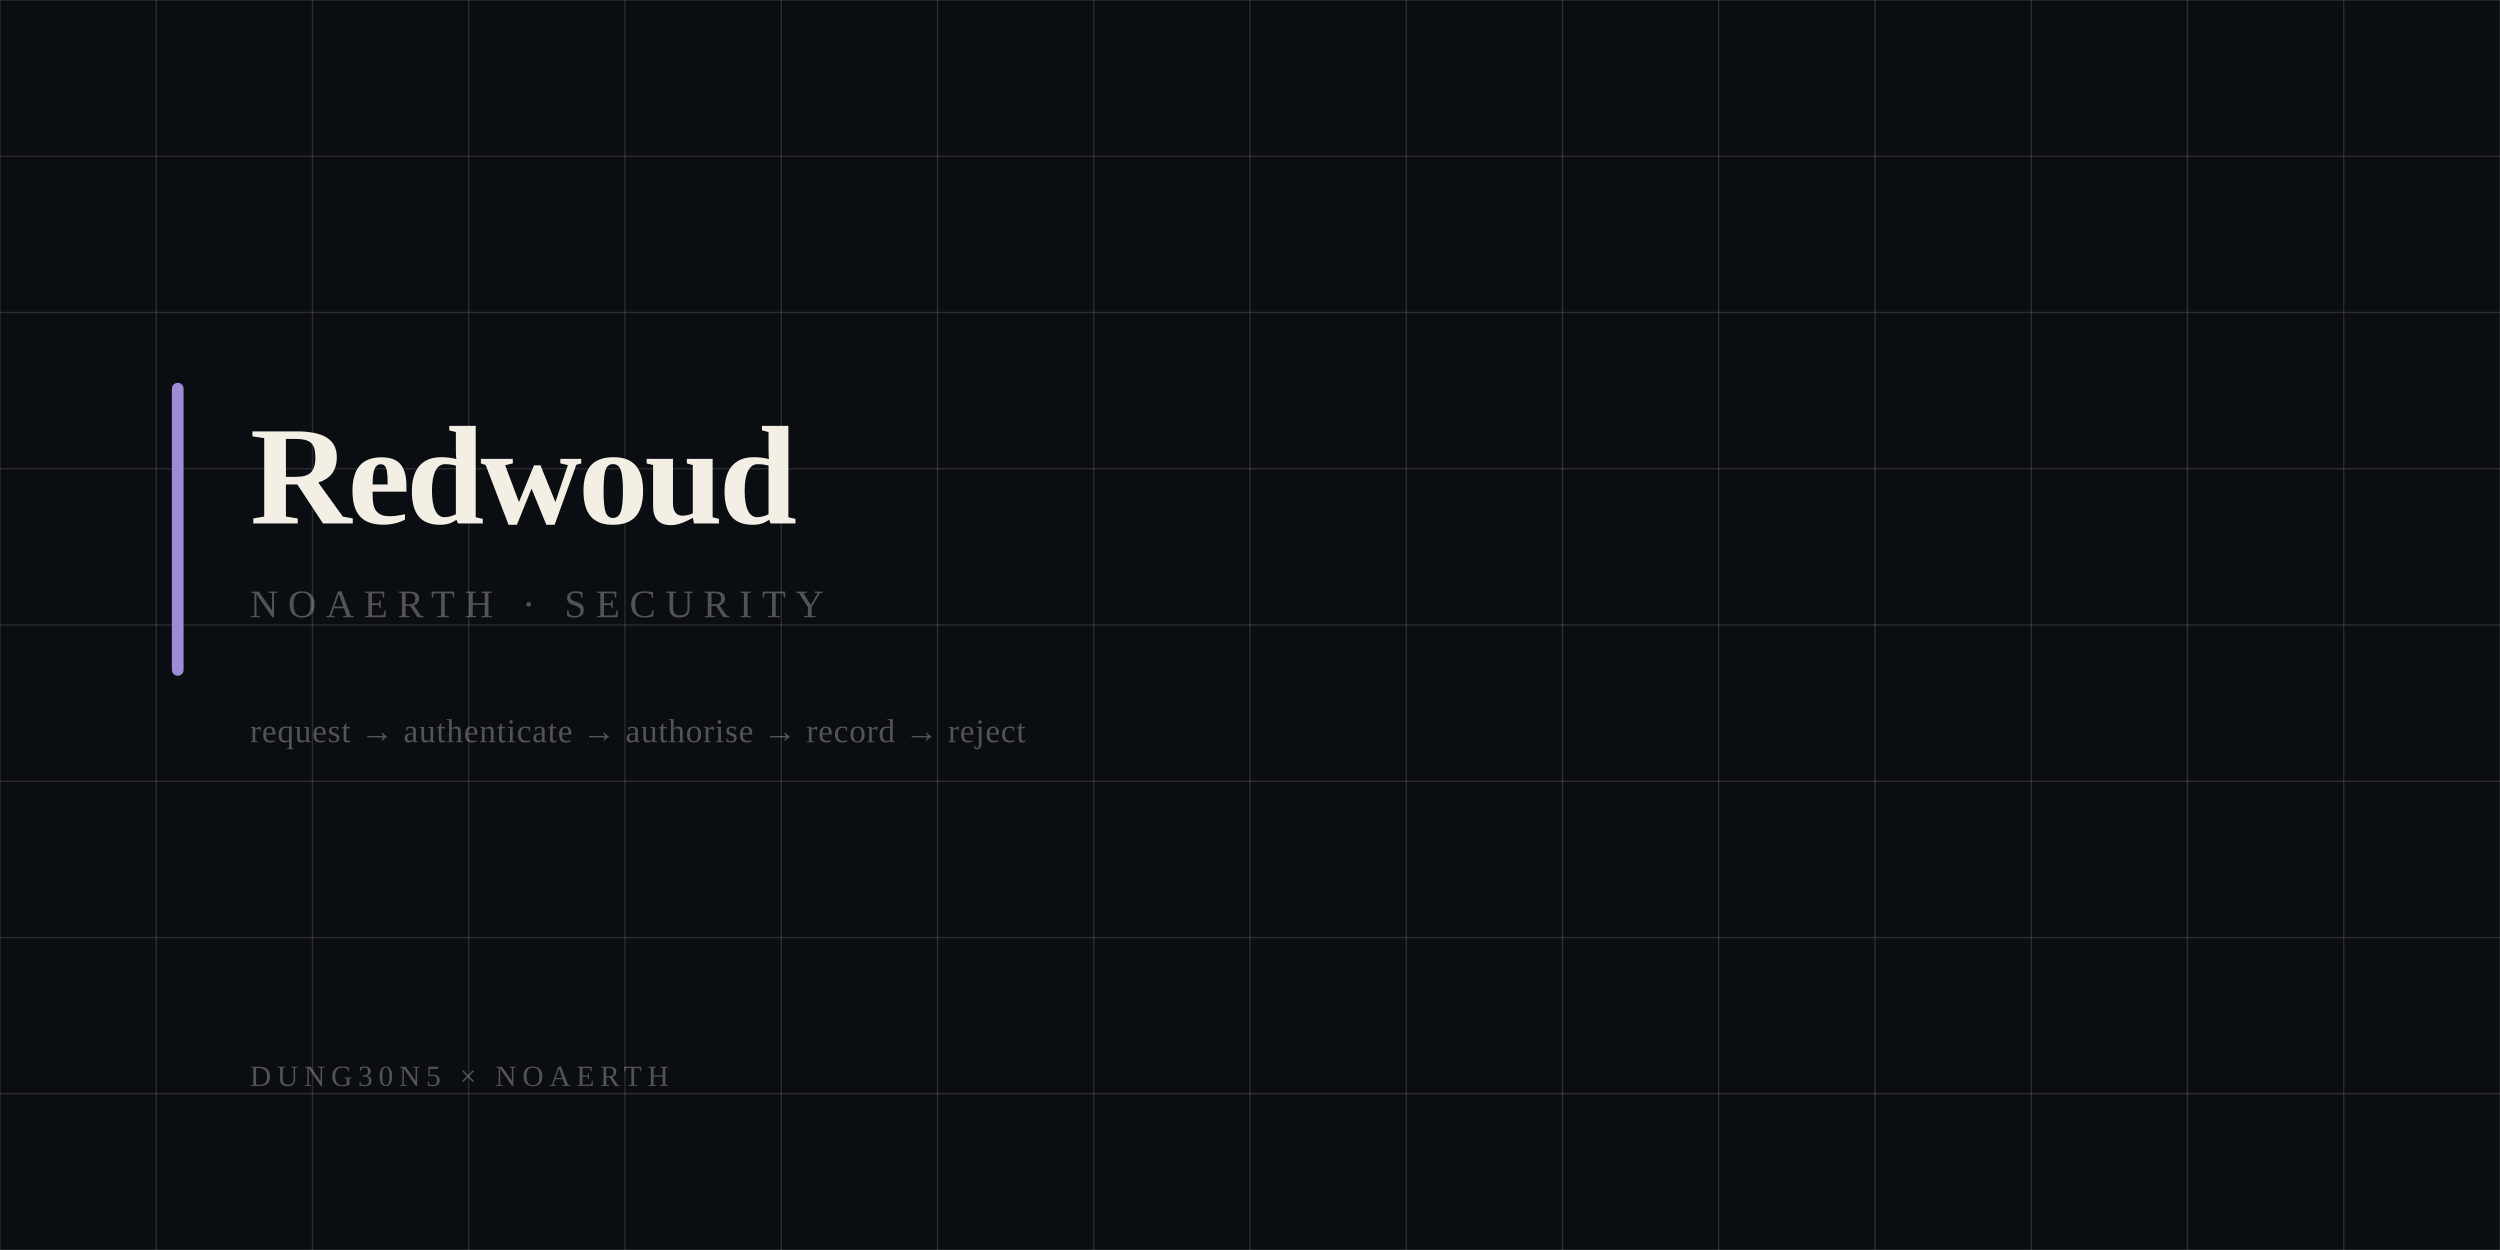
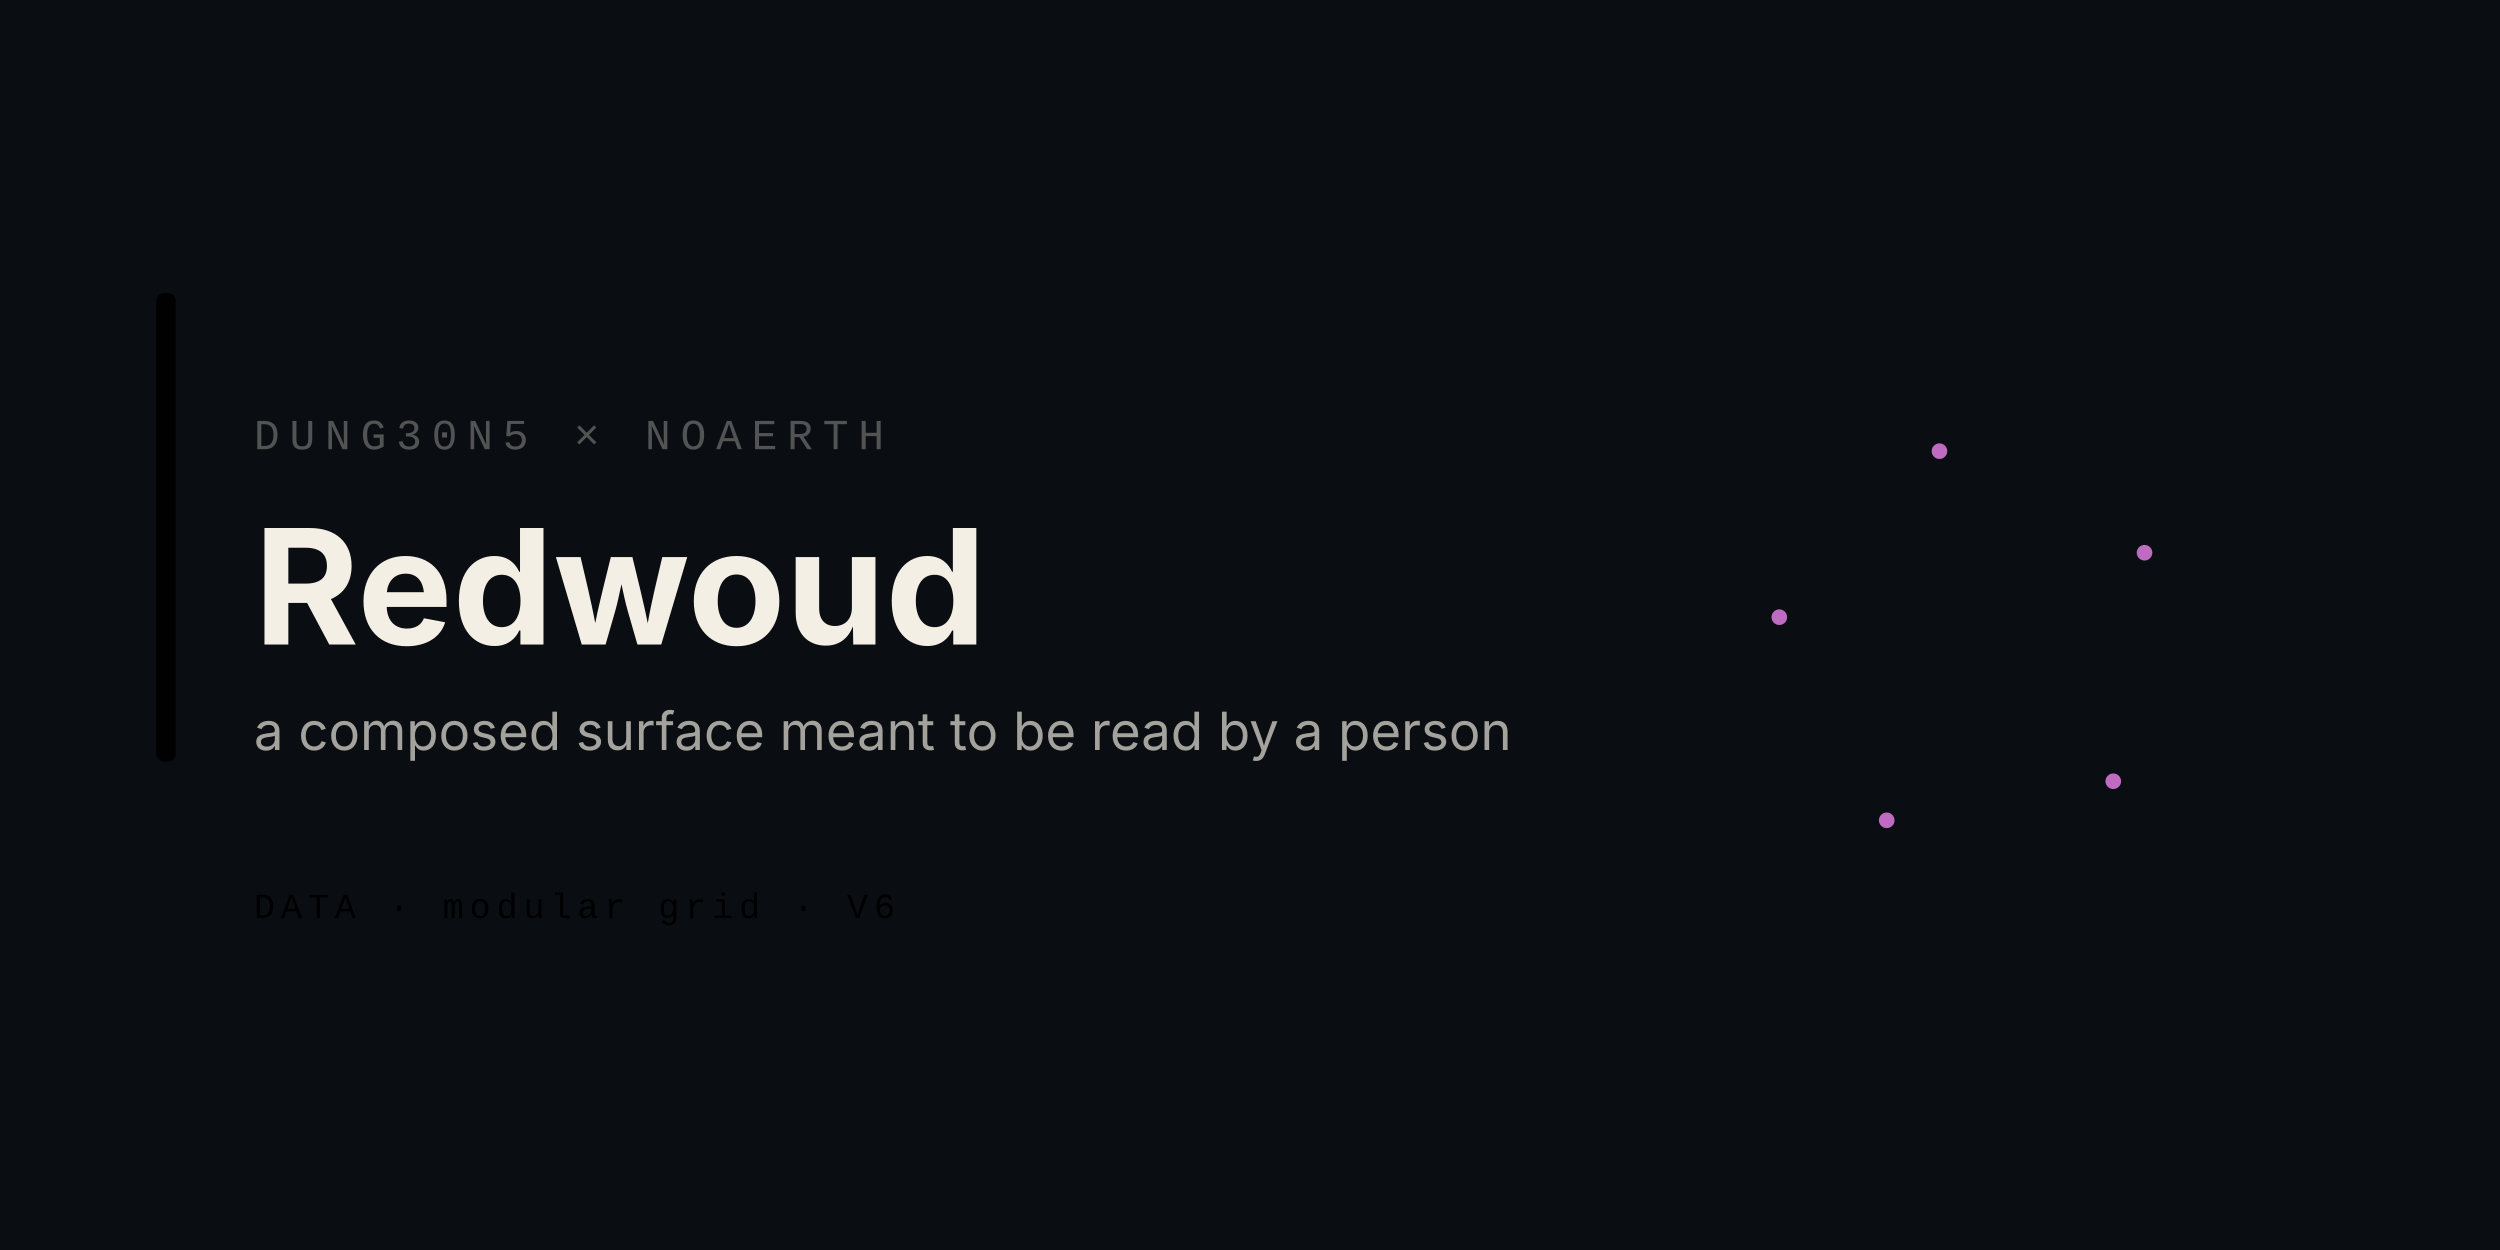
- <svg xmlns="http://www.w3.org/2000/svg" viewBox="0 0 1280 640" width="1280" height="640" role="img" aria-label="Redwoud — NOAERTH project card.">
+ <svg xmlns="http://www.w3.org/2000/svg" viewBox="0 0 1280 640" width="1280" height="640" role="img" aria-label="Redwoud project card">
  <rect width="1280" height="640" fill="#0a0d12" />
-   <line x1="0" y1="0" x2="0" y2="640" stroke="#f4efe424" stroke-width="0.7" />
-   <line x1="80" y1="0" x2="80" y2="640" stroke="#f4efe424" stroke-width="0.7" />
-   <line x1="160" y1="0" x2="160" y2="640" stroke="#f4efe424" stroke-width="0.7" />
-   <line x1="240" y1="0" x2="240" y2="640" stroke="#f4efe424" stroke-width="0.7" />
-   <line x1="320" y1="0" x2="320" y2="640" stroke="#f4efe424" stroke-width="0.7" />
-   <line x1="400" y1="0" x2="400" y2="640" stroke="#f4efe424" stroke-width="0.7" />
-   <line x1="480" y1="0" x2="480" y2="640" stroke="#f4efe424" stroke-width="0.7" />
-   <line x1="560" y1="0" x2="560" y2="640" stroke="#f4efe424" stroke-width="0.7" />
-   <line x1="640" y1="0" x2="640" y2="640" stroke="#f4efe424" stroke-width="0.7" />
-   <line x1="720" y1="0" x2="720" y2="640" stroke="#f4efe424" stroke-width="0.7" />
-   <line x1="800" y1="0" x2="800" y2="640" stroke="#f4efe424" stroke-width="0.7" />
-   <line x1="880" y1="0" x2="880" y2="640" stroke="#f4efe424" stroke-width="0.7" />
-   <line x1="960" y1="0" x2="960" y2="640" stroke="#f4efe424" stroke-width="0.7" />
-   <line x1="1040" y1="0" x2="1040" y2="640" stroke="#f4efe424" stroke-width="0.7" />
-   <line x1="1120" y1="0" x2="1120" y2="640" stroke="#f4efe424" stroke-width="0.7" />
-   <line x1="1200" y1="0" x2="1200" y2="640" stroke="#f4efe424" stroke-width="0.7" />
-   <line x1="1280" y1="0" x2="1280" y2="640" stroke="#f4efe424" stroke-width="0.7" />
-   <line x1="0" y1="0" x2="1280" y2="0" stroke="#f4efe424" stroke-width="0.7" />
-   <line x1="0" y1="80" x2="1280" y2="80" stroke="#f4efe424" stroke-width="0.7" />
-   <line x1="0" y1="160" x2="1280" y2="160" stroke="#f4efe424" stroke-width="0.7" />
-   <line x1="0" y1="240" x2="1280" y2="240" stroke="#f4efe424" stroke-width="0.7" />
-   <line x1="0" y1="320" x2="1280" y2="320" stroke="#f4efe424" stroke-width="0.7" />
-   <line x1="0" y1="400" x2="1280" y2="400" stroke="#f4efe424" stroke-width="0.7" />
-   <line x1="0" y1="480" x2="1280" y2="480" stroke="#f4efe424" stroke-width="0.7" />
-   <line x1="0" y1="560" x2="1280" y2="560" stroke="#f4efe424" stroke-width="0.7" />
-   <line x1="0" y1="640" x2="1280" y2="640" stroke="#f4efe424" stroke-width="0.7" />
-   <rect x="88" y="196" width="6" height="150" rx="3" fill="#9d8bd6" />
-   <text x="128" y="268" fill="#f4efe4" font-size="72" font-weight="680" letter-spacing="-2">Redwoud</text>
-   <text x="128" y="316" fill="#f4efe44f" font-size="20" letter-spacing="5">NOAERTH · SECURITY</text>
-   <text x="128" y="380" fill="#f4efe44f" font-size="17" letter-spacing="0.4">request → authenticate → authorise → record → reject</text>
-   <text x="128" y="556" fill="#f4efe44f" font-size="15" letter-spacing="3">DUNG30N5 × NOAERTH</text>
+   <circle cx="1010" cy="330" r="52" fill="none" stroke="mint" stroke-width="1.4" opacity="0.50" />
+   <circle cx="1010" cy="330" r="89" fill="none" stroke="mint" stroke-width="1.4" opacity="0.39" />
+   <circle cx="1010" cy="330" r="126" fill="none" stroke="mint" stroke-width="1.4" opacity="0.28" />
+   <circle cx="1010" cy="330" r="163" fill="none" stroke="mint" stroke-width="1.4" opacity="0.17" />
+   <circle cx="966" cy="420" r="4" fill="violet" opacity="0.8" />
+   <circle cx="911" cy="316" r="4" fill="violet" opacity="0.8" />
+   <circle cx="993" cy="231" r="4" fill="violet" opacity="0.8" />
+   <circle cx="1098" cy="283" r="4" fill="violet" opacity="0.8" />
+   <circle cx="1082" cy="400" r="4" fill="violet" opacity="0.8" />
+   <rect x="80" y="150" width="10" height="240" rx="4" fill="mint" opacity="0.9" />
+   <text x="130" y="230" font-family="ui-monospace, SFMono-Regular, Menlo, Monaco, Consolas, 'Liberation Mono', monospace" font-size="22" letter-spacing="5" fill="#f4efe44f">DUNG30N5 × NOAERTH</text>
+   <text x="130" y="330" font-family="-apple-system, BlinkMacSystemFont, 'Segoe UI', Inter, Helvetica, Arial, sans-serif" font-size="82" font-weight="700" fill="#f4efe4">Redwoud</text>
+   <text x="130" y="384" font-family="-apple-system, BlinkMacSystemFont, 'Segoe UI', Inter, Helvetica, Arial, sans-serif" font-size="27" fill="#f4efe4a8">a composed surface meant to be read by a person</text>
+   <text x="130" y="470" font-family="ui-monospace, SFMono-Regular, Menlo, Monaco, Consolas, 'Liberation Mono', monospace" font-size="18" fill="mint" letter-spacing="3">DATA · modular grid · V6</text>
</svg>
